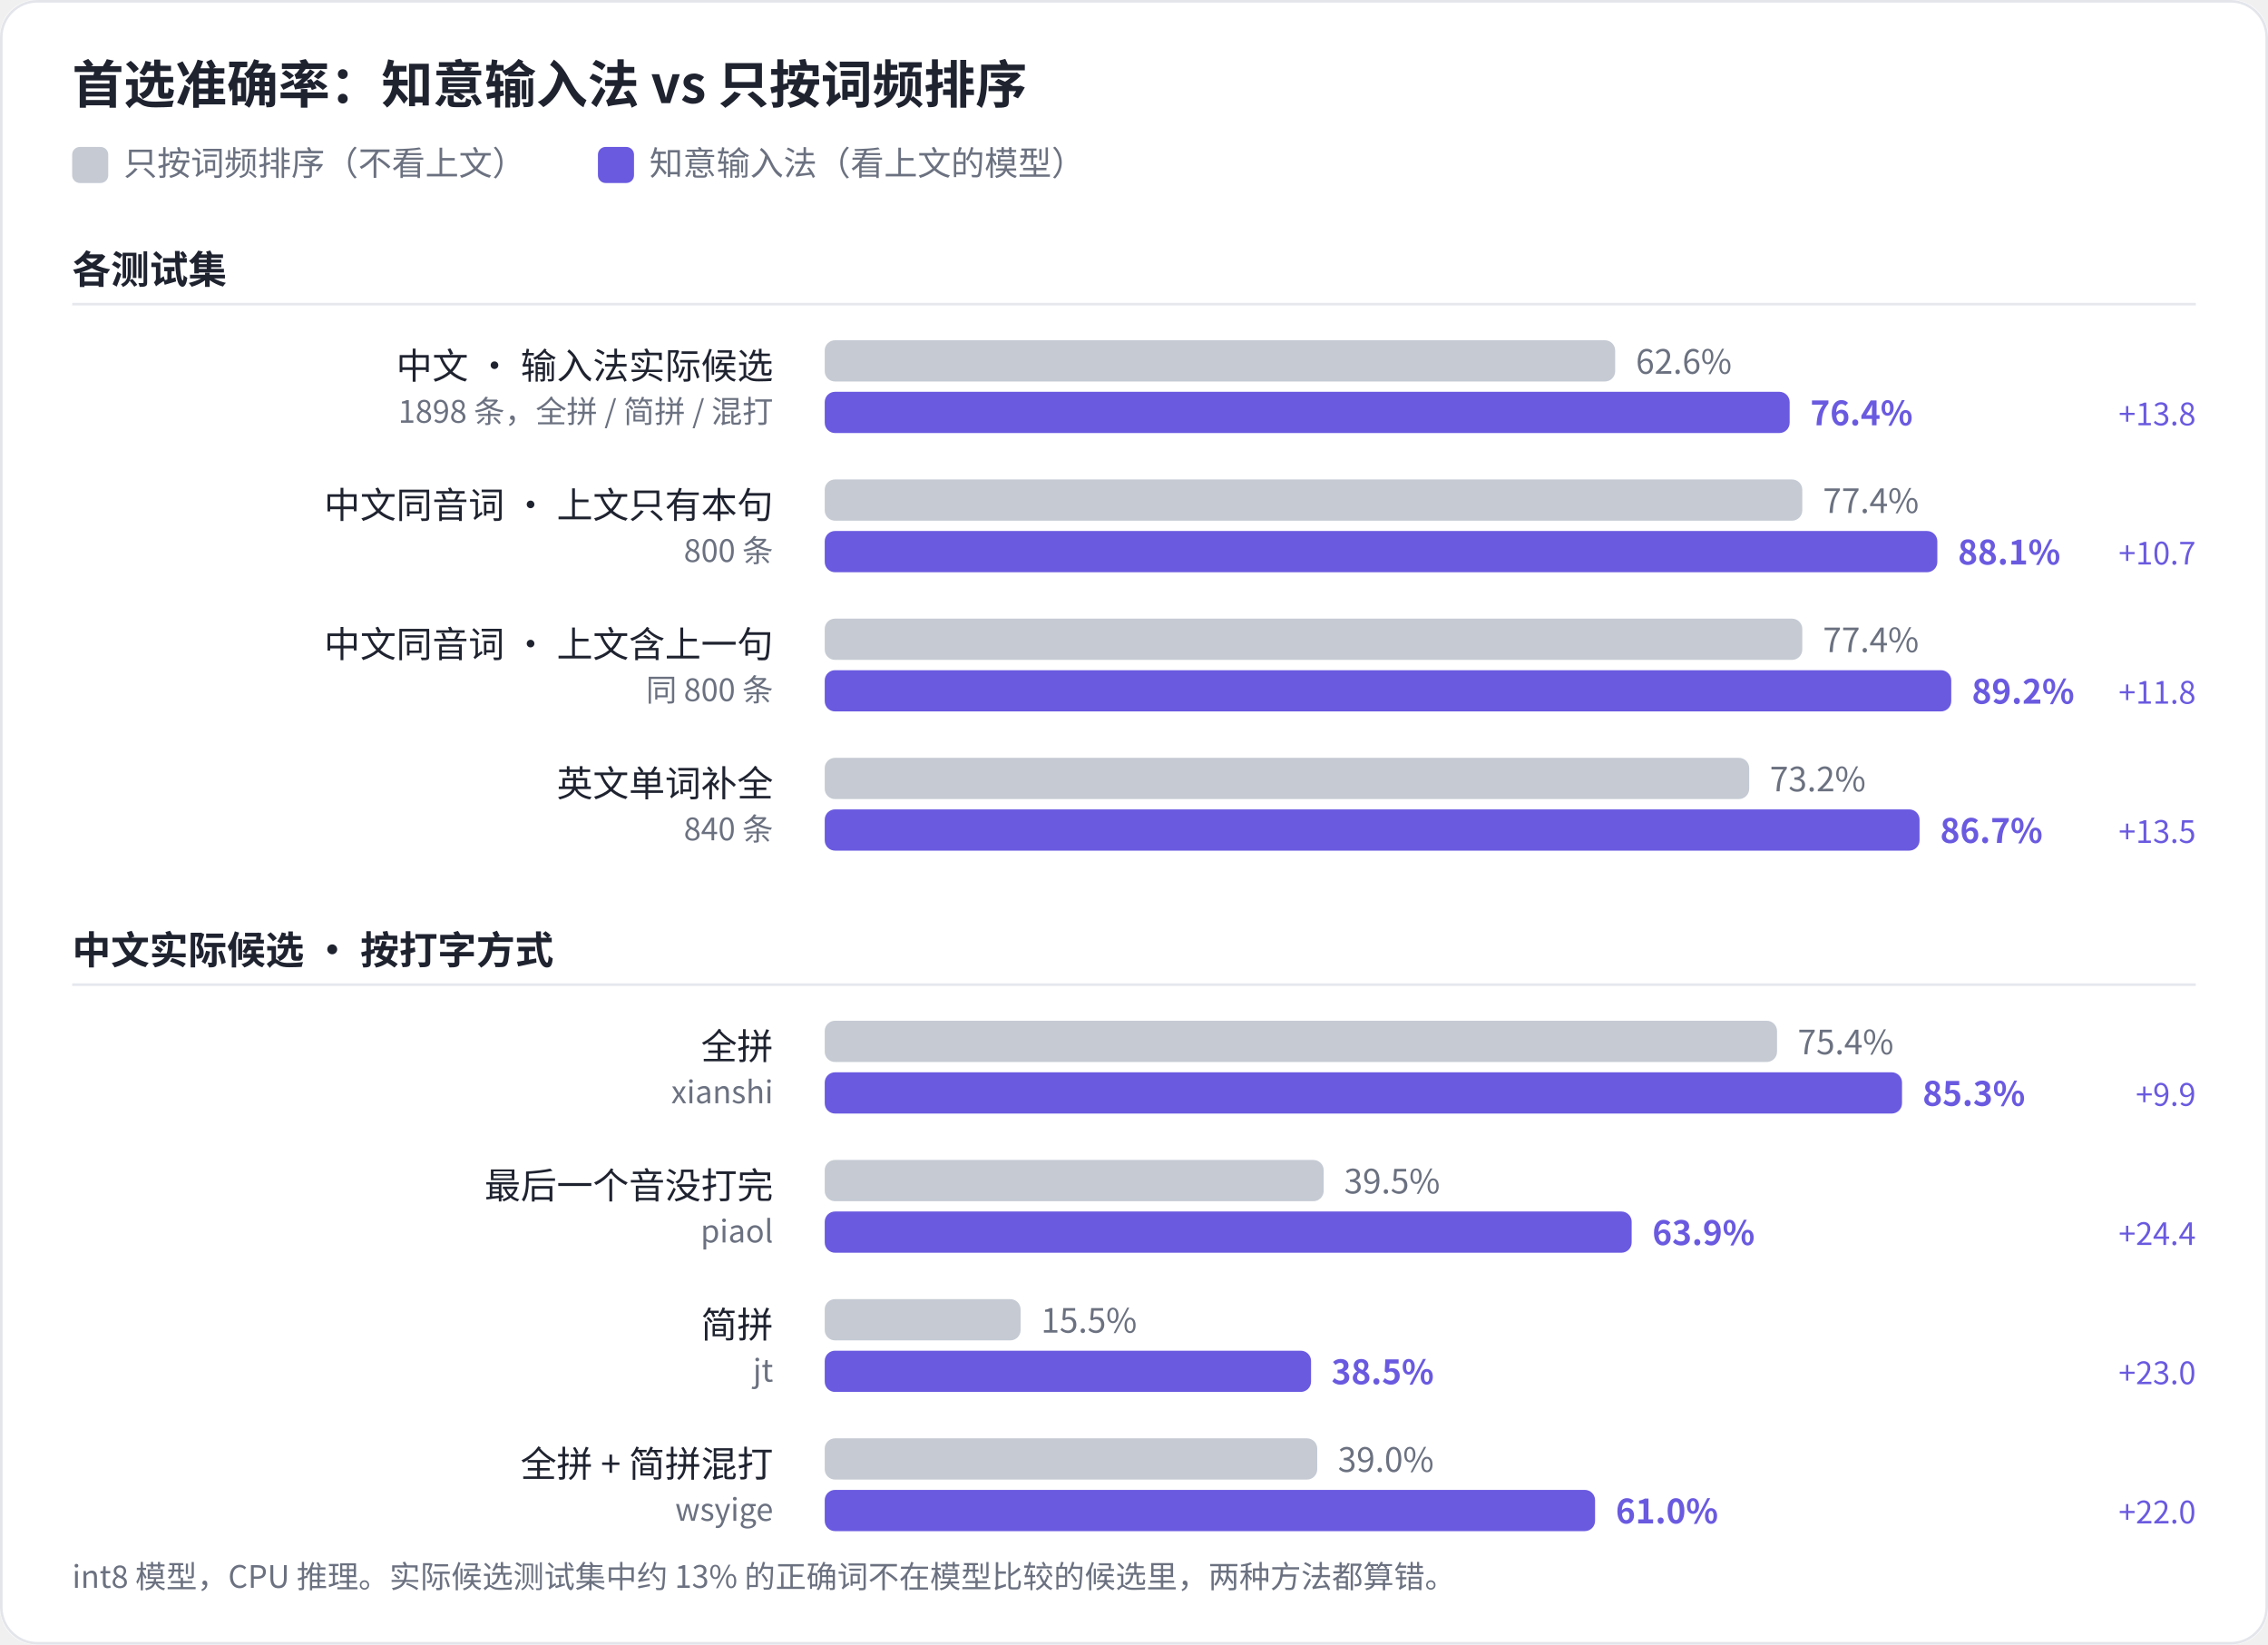
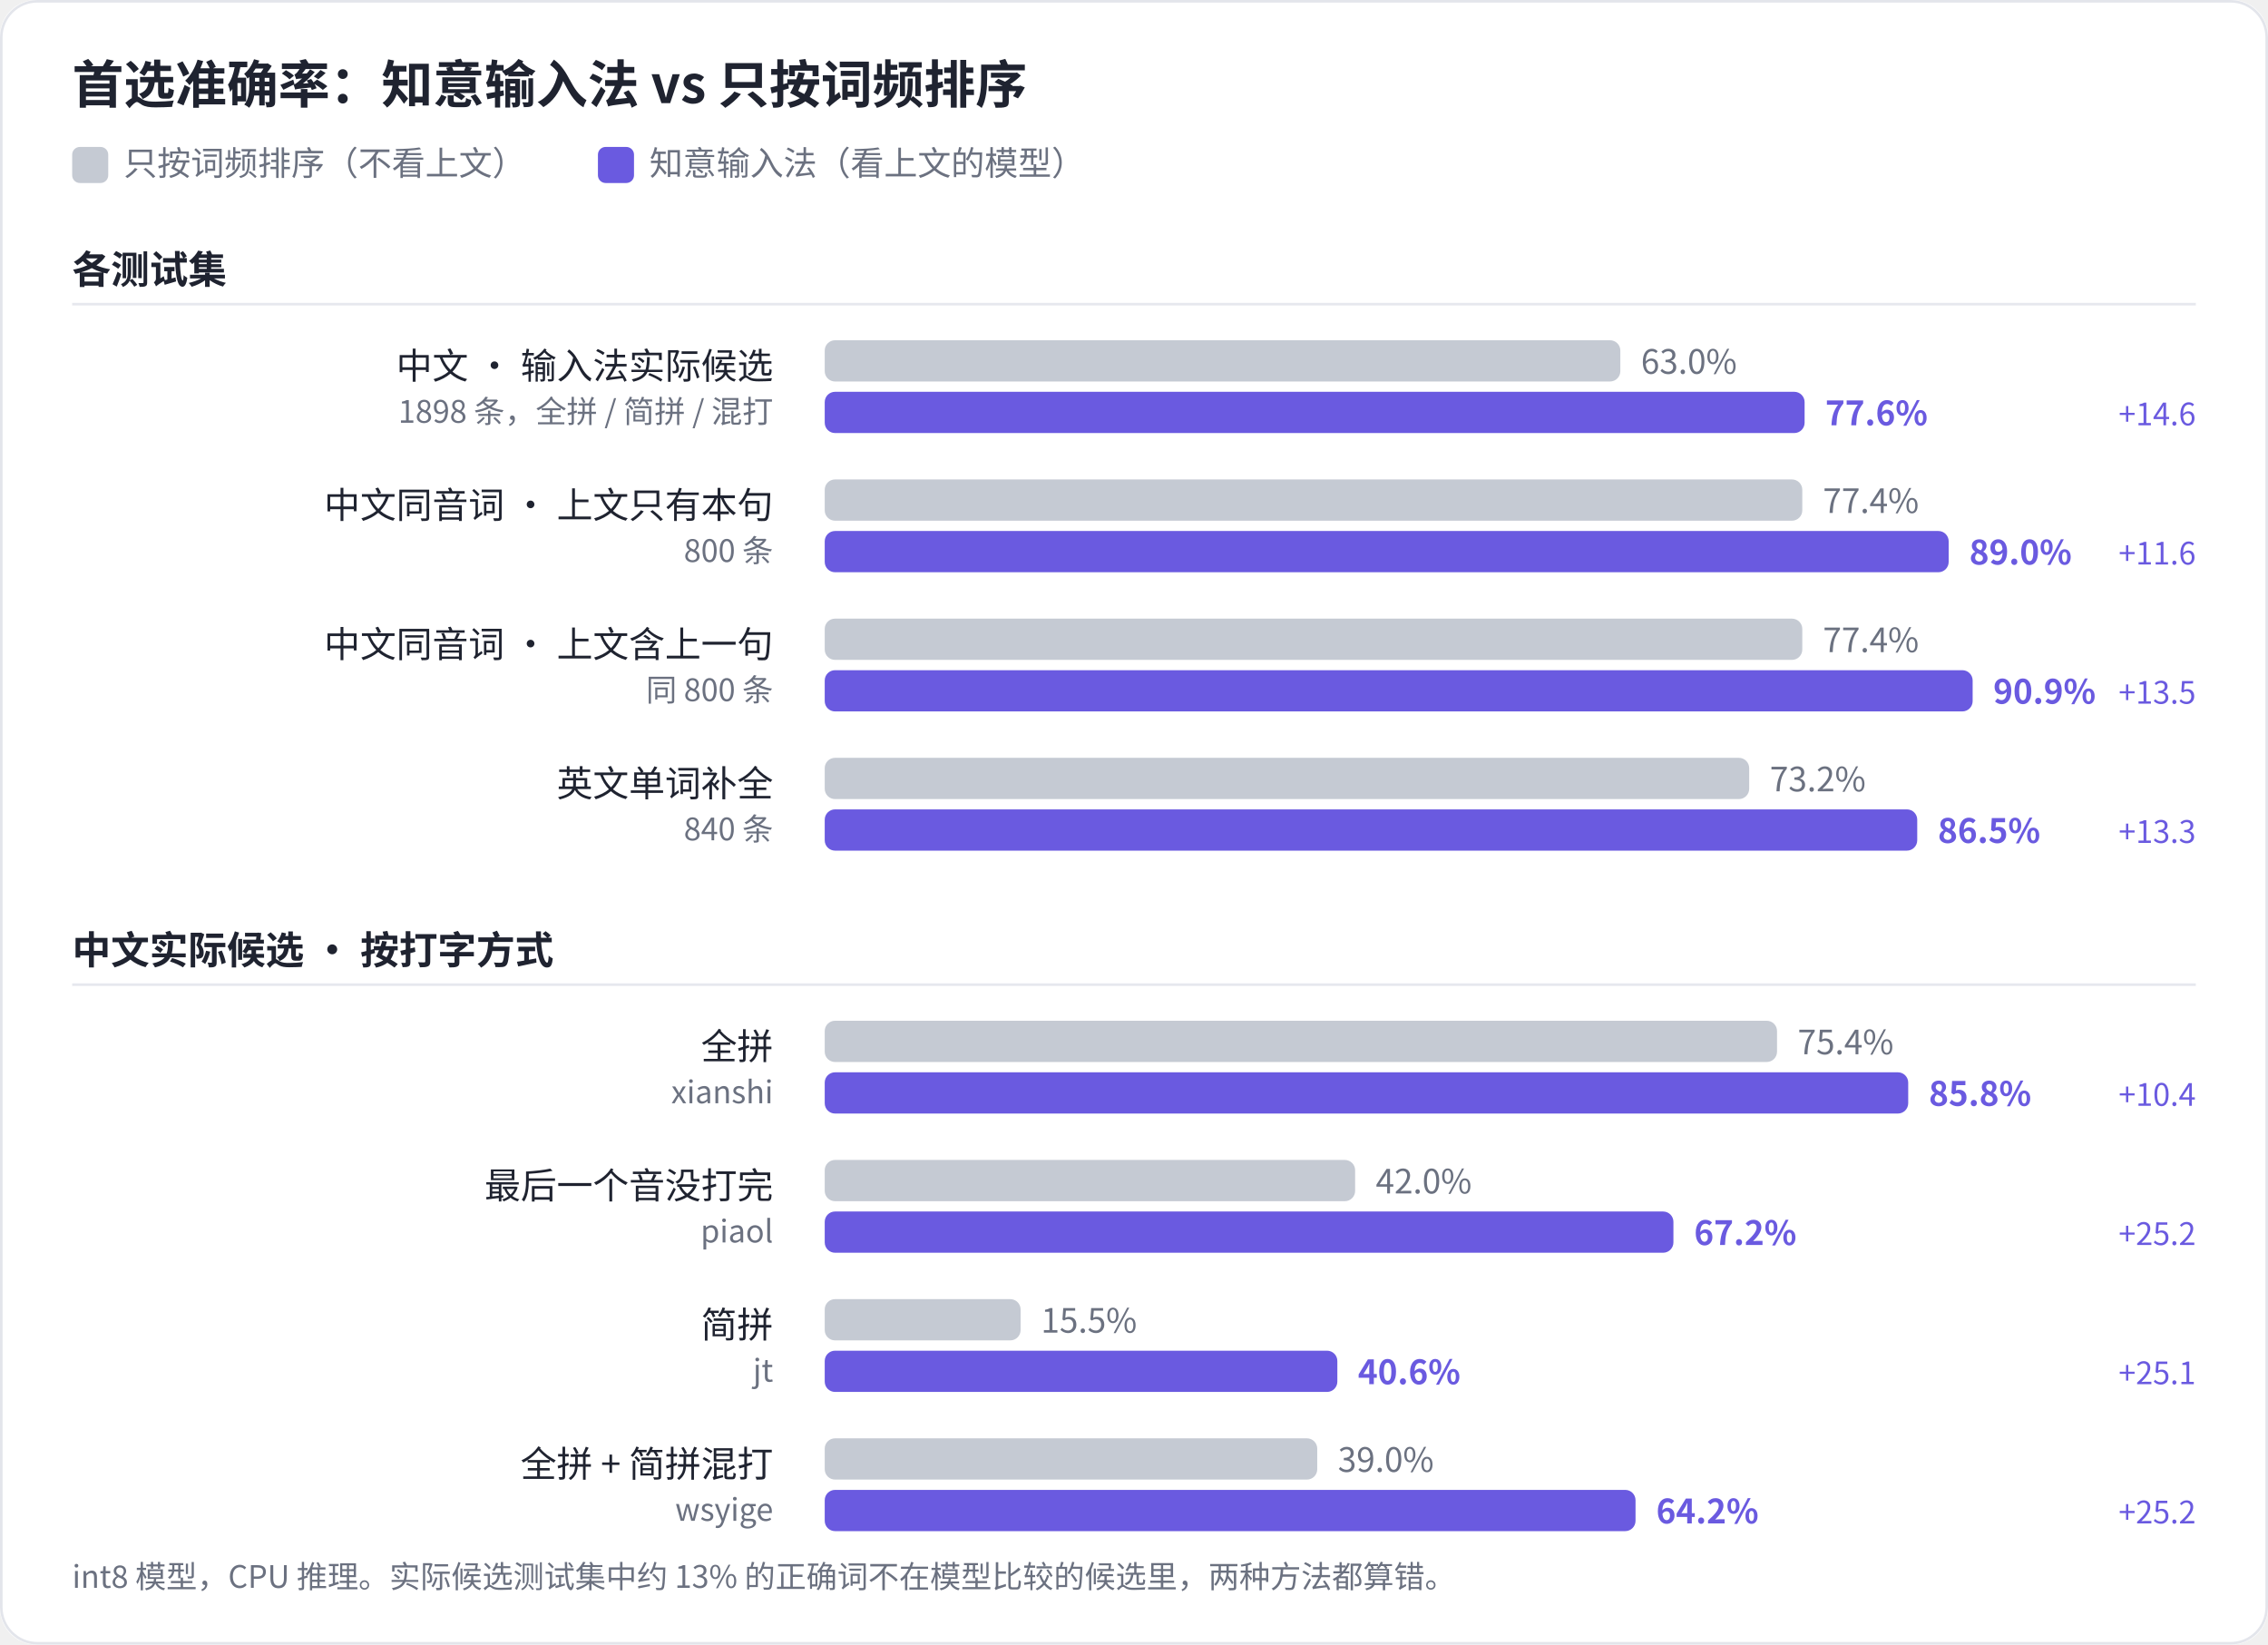
<svg xmlns="http://www.w3.org/2000/svg" width="880" height="638" viewBox="0 0 880 638" font-family="'Microsoft YaHei','PingFang SC','Noto Sans CJK SC','Segoe UI',sans-serif">
  <rect width="880" height="638" rx="14" fill="#FFFFFF" />
  <rect x="0.5" y="0.5" width="879" height="637" rx="14" fill="none" stroke="#E3E5EB" />
  <text x="28" y="40" font-size="20" font-weight="700" fill="#1F2330">首选准确率：知意输入法 vs 只按词频排序</text>
  <rect x="28" y="57" width="14" height="14" rx="3" fill="#C5CAD3" />
  <text x="48" y="68" font-size="13" fill="#6B7180">只按词频排序（不看上文）</text>
  <rect x="232" y="57" width="14" height="14" rx="3" fill="#6A5AE0" />
  <text x="252" y="68" font-size="13" fill="#6B7180">知意输入法（看上文的模型）</text>
  <text x="28" y="110" font-size="15" font-weight="700" fill="#1F2330">各测试集</text>
  <line x1="28" y1="118" x2="852" y2="118" stroke="#E6E8EE" />
  <text x="300" y="147.0" font-size="14" text-anchor="end" fill="#1F2330">中文 · 输入法实际候选</text>
  <text x="300" y="164.0" font-size="12" text-anchor="end" fill="#6B7180">1898 条，全拼 / 简拼 / 混打</text>
-   <rect x="320" y="132" width="306.7" height="16" rx="4" fill="#C5CAD3" />
-   <text x="634.7" y="145" font-size="13" font-weight="400" fill="#6B7180">62.6%</text>
-   <rect x="320" y="152" width="374.4" height="16" rx="4" fill="#6A5AE0" />
-   <text x="702.4" y="165" font-size="13" font-weight="700" fill="#6A5AE0">76.4%</text>
-   <text x="852" y="165" font-size="12" text-anchor="end" fill="#6A5AE0">+13.8</text>
+   <rect x="320" y="132" width="308.7" height="16" rx="4" fill="#C5CAD3" />
+   <text x="636.7" y="145" font-size="13" font-weight="400" fill="#6B7180">63.0%</text>
+   <rect x="320" y="152" width="380.2" height="16" rx="4" fill="#6A5AE0" />
+   <text x="708.2" y="165" font-size="13" font-weight="700" fill="#6A5AE0">77.6%</text>
+   <text x="852" y="165" font-size="12" text-anchor="end" fill="#6A5AE0">+14.6</text>
  <text x="300" y="201.0" font-size="14" text-anchor="end" fill="#1F2330">中文同音词 · 上文只有本句</text>
  <text x="300" y="218.0" font-size="12" text-anchor="end" fill="#6B7180">800 条</text>
  <rect x="320" y="186" width="379.3" height="16" rx="4" fill="#C5CAD3" />
  <text x="707.3" y="199" font-size="13" font-weight="400" fill="#6B7180">77.4%</text>
-   <rect x="320" y="206" width="431.7" height="16" rx="4" fill="#6A5AE0" />
-   <text x="759.7" y="219" font-size="13" font-weight="700" fill="#6A5AE0">88.1%</text>
-   <text x="852" y="219" font-size="12" text-anchor="end" fill="#6A5AE0">+10.7</text>
+   <rect x="320" y="206" width="436.1" height="16" rx="4" fill="#6A5AE0" />
+   <text x="764.1" y="219" font-size="13" font-weight="700" fill="#6A5AE0">89.0%</text>
+   <text x="852" y="219" font-size="12" text-anchor="end" fill="#6A5AE0">+11.6</text>
  <text x="300" y="255.0" font-size="14" text-anchor="end" fill="#1F2330">中文同音词 · 上文含上一句</text>
  <text x="300" y="272.0" font-size="12" text-anchor="end" fill="#6B7180">同 800 条</text>
  <rect x="320" y="240" width="379.3" height="16" rx="4" fill="#C5CAD3" />
  <text x="707.3" y="253" font-size="13" font-weight="400" fill="#6B7180">77.4%</text>
-   <rect x="320" y="260" width="437.1" height="16" rx="4" fill="#6A5AE0" />
-   <text x="765.1" y="273" font-size="13" font-weight="700" fill="#6A5AE0">89.2%</text>
-   <text x="852" y="273" font-size="12" text-anchor="end" fill="#6A5AE0">+11.8</text>
+   <rect x="320" y="260" width="445.4" height="16" rx="4" fill="#6A5AE0" />
+   <text x="773.4" y="273" font-size="13" font-weight="700" fill="#6A5AE0">90.9%</text>
+   <text x="852" y="273" font-size="12" text-anchor="end" fill="#6A5AE0">+13.5</text>
  <text x="300" y="309.0" font-size="14" text-anchor="end" fill="#1F2330">英文单词补全</text>
  <text x="300" y="326.0" font-size="12" text-anchor="end" fill="#6B7180">840 条</text>
  <rect x="320" y="294" width="358.7" height="16" rx="4" fill="#C5CAD3" />
  <text x="686.7" y="307" font-size="13" font-weight="400" fill="#6B7180">73.2%</text>
-   <rect x="320" y="314" width="424.8" height="16" rx="4" fill="#6A5AE0" />
-   <text x="752.8" y="327" font-size="13" font-weight="700" fill="#6A5AE0">86.7%</text>
-   <text x="852" y="327" font-size="12" text-anchor="end" fill="#6A5AE0">+13.5</text>
+   <rect x="320" y="314" width="423.9" height="16" rx="4" fill="#6A5AE0" />
+   <text x="751.9" y="327" font-size="13" font-weight="700" fill="#6A5AE0">86.5%</text>
+   <text x="852" y="327" font-size="12" text-anchor="end" fill="#6A5AE0">+13.3</text>
  <text x="28" y="374" font-size="15" font-weight="700" fill="#1F2330">中文实际候选 · 按打字方式</text>
  <line x1="28" y1="382" x2="852" y2="382" stroke="#E6E8EE" />
  <text x="300" y="411.0" font-size="14" text-anchor="end" fill="#1F2330">全拼</text>
  <text x="300" y="428.0" font-size="12" text-anchor="end" fill="#6B7180">xianshi</text>
  <rect x="320" y="396" width="369.5" height="16" rx="4" fill="#C5CAD3" />
  <text x="697.5" y="409" font-size="13" font-weight="400" fill="#6B7180">75.4%</text>
-   <rect x="320" y="416" width="418.0" height="16" rx="4" fill="#6A5AE0" />
-   <text x="746.0" y="429" font-size="13" font-weight="700" fill="#6A5AE0">85.3%</text>
-   <text x="852" y="429" font-size="12" text-anchor="end" fill="#6A5AE0">+9.9</text>
+   <rect x="320" y="416" width="420.4" height="16" rx="4" fill="#6A5AE0" />
+   <text x="748.4" y="429" font-size="13" font-weight="700" fill="#6A5AE0">85.8%</text>
+   <text x="852" y="429" font-size="12" text-anchor="end" fill="#6A5AE0">+10.4</text>
  <text x="300" y="465.0" font-size="14" text-anchor="end" fill="#1F2330">最后一个音没打完</text>
  <text x="300" y="482.0" font-size="12" text-anchor="end" fill="#6B7180">piaol</text>
-   <rect x="320" y="450" width="193.6" height="16" rx="4" fill="#C5CAD3" />
-   <text x="521.5" y="463" font-size="13" font-weight="400" fill="#6B7180">39.5%</text>
-   <rect x="320" y="470" width="313.1" height="16" rx="4" fill="#6A5AE0" />
-   <text x="641.1" y="483" font-size="13" font-weight="700" fill="#6A5AE0">63.9%</text>
-   <text x="852" y="483" font-size="12" text-anchor="end" fill="#6A5AE0">+24.4</text>
+   <rect x="320" y="450" width="205.8" height="16" rx="4" fill="#C5CAD3" />
+   <text x="533.8" y="463" font-size="13" font-weight="400" fill="#6B7180">42.0%</text>
+   <rect x="320" y="470" width="329.3" height="16" rx="4" fill="#6A5AE0" />
+   <text x="657.3" y="483" font-size="13" font-weight="700" fill="#6A5AE0">67.2%</text>
+   <text x="852" y="483" font-size="12" text-anchor="end" fill="#6A5AE0">+25.2</text>
  <text x="300" y="519.0" font-size="14" text-anchor="end" fill="#1F2330">简拼</text>
  <text x="300" y="536.0" font-size="12" text-anchor="end" fill="#6B7180">jt</text>
  <rect x="320" y="504" width="76.0" height="16" rx="4" fill="#C5CAD3" />
  <text x="403.9" y="517" font-size="13" font-weight="400" fill="#6B7180">15.5%</text>
-   <rect x="320" y="524" width="188.7" height="16" rx="4" fill="#6A5AE0" />
-   <text x="516.6" y="537" font-size="13" font-weight="700" fill="#6A5AE0">38.5%</text>
-   <text x="852" y="537" font-size="12" text-anchor="end" fill="#6A5AE0">+23.0</text>
+   <rect x="320" y="524" width="198.9" height="16" rx="4" fill="#6A5AE0" />
+   <text x="526.9" y="537" font-size="13" font-weight="700" fill="#6A5AE0">40.6%</text>
+   <text x="852" y="537" font-size="12" text-anchor="end" fill="#6A5AE0">+25.1</text>
  <text x="300" y="573.0" font-size="14" text-anchor="end" fill="#1F2330">全拼 + 简拼混打</text>
  <text x="300" y="590.0" font-size="12" text-anchor="end" fill="#6B7180">wsyige</text>
  <rect x="320" y="558" width="191.1" height="16" rx="4" fill="#C5CAD3" />
  <text x="519.1" y="571" font-size="13" font-weight="400" fill="#6B7180">39.0%</text>
-   <rect x="320" y="578" width="298.9" height="16" rx="4" fill="#6A5AE0" />
-   <text x="626.9" y="591" font-size="13" font-weight="700" fill="#6A5AE0">61.0%</text>
-   <text x="852" y="591" font-size="12" text-anchor="end" fill="#6A5AE0">+22.0</text>
+   <rect x="320" y="578" width="314.6" height="16" rx="4" fill="#6A5AE0" />
+   <text x="642.6" y="591" font-size="13" font-weight="700" fill="#6A5AE0">64.2%</text>
+   <text x="852" y="591" font-size="12" text-anchor="end" fill="#6A5AE0">+25.2</text>
  <text x="28" y="616" font-size="12" fill="#6B7180">int8 模型，CPU 推理。实际候选测试集中约 13% 的正确词不在模型比较的候选里，两种方法都算错。</text>
</svg>
